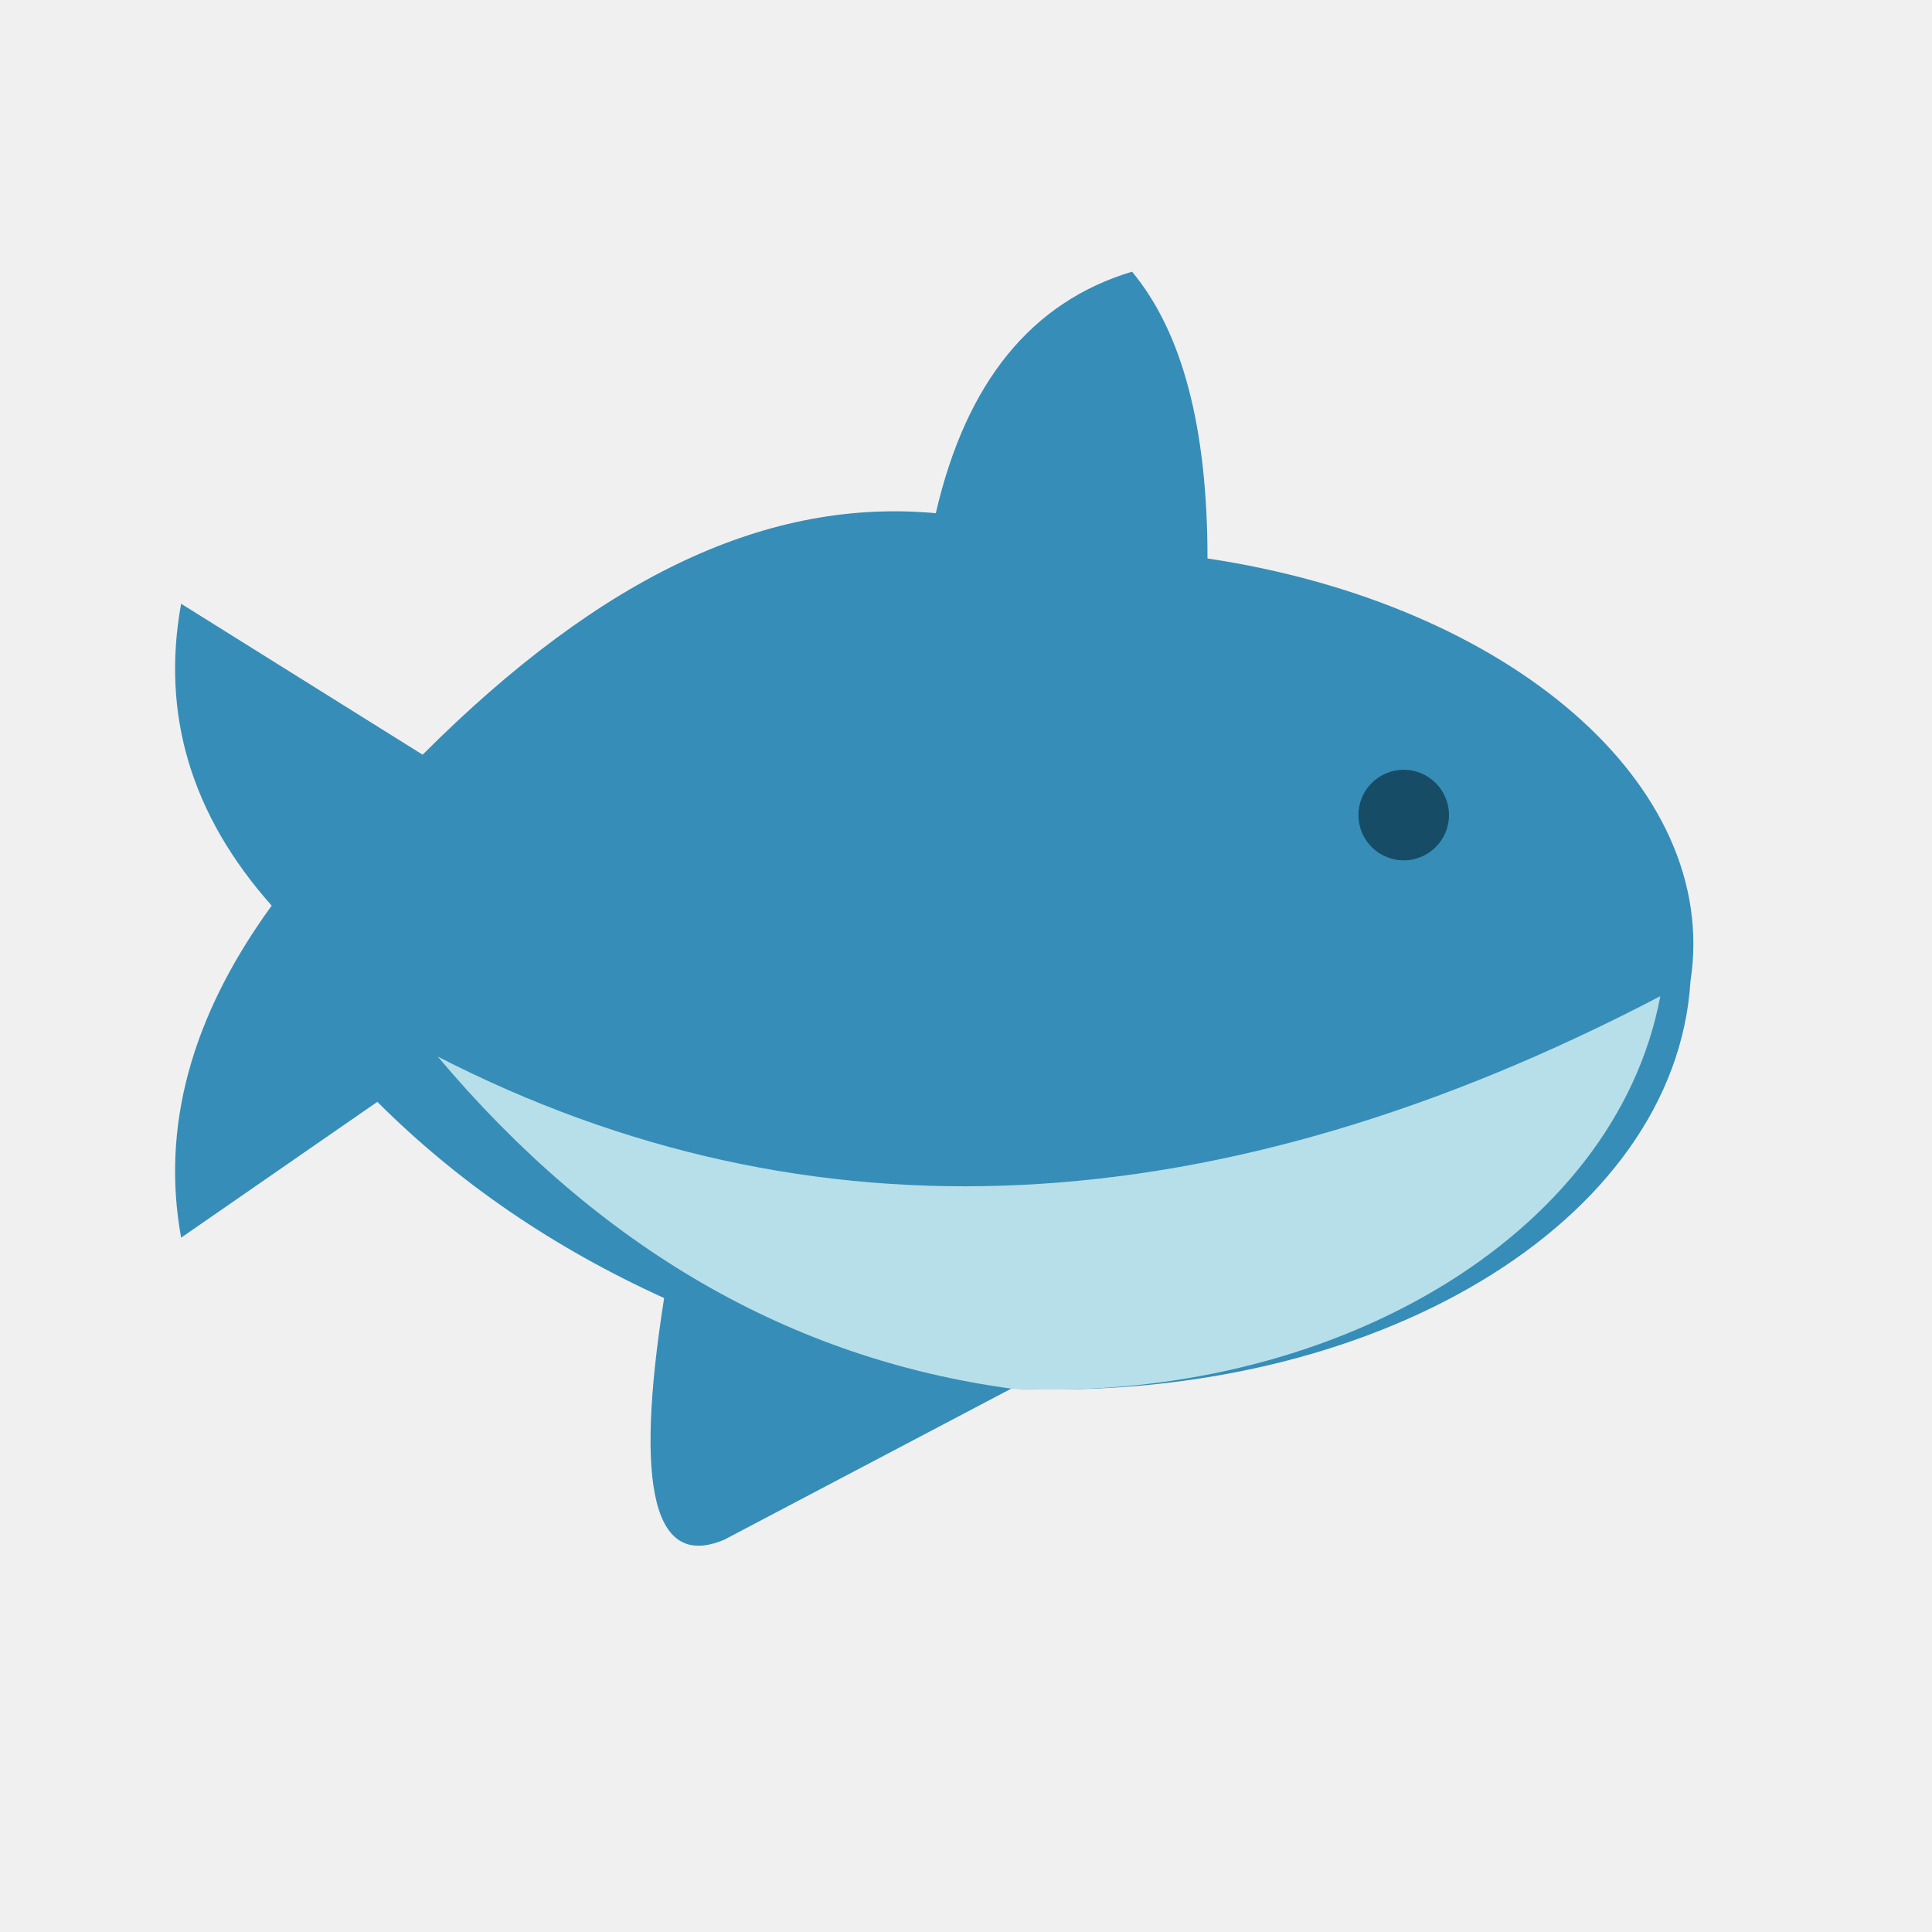
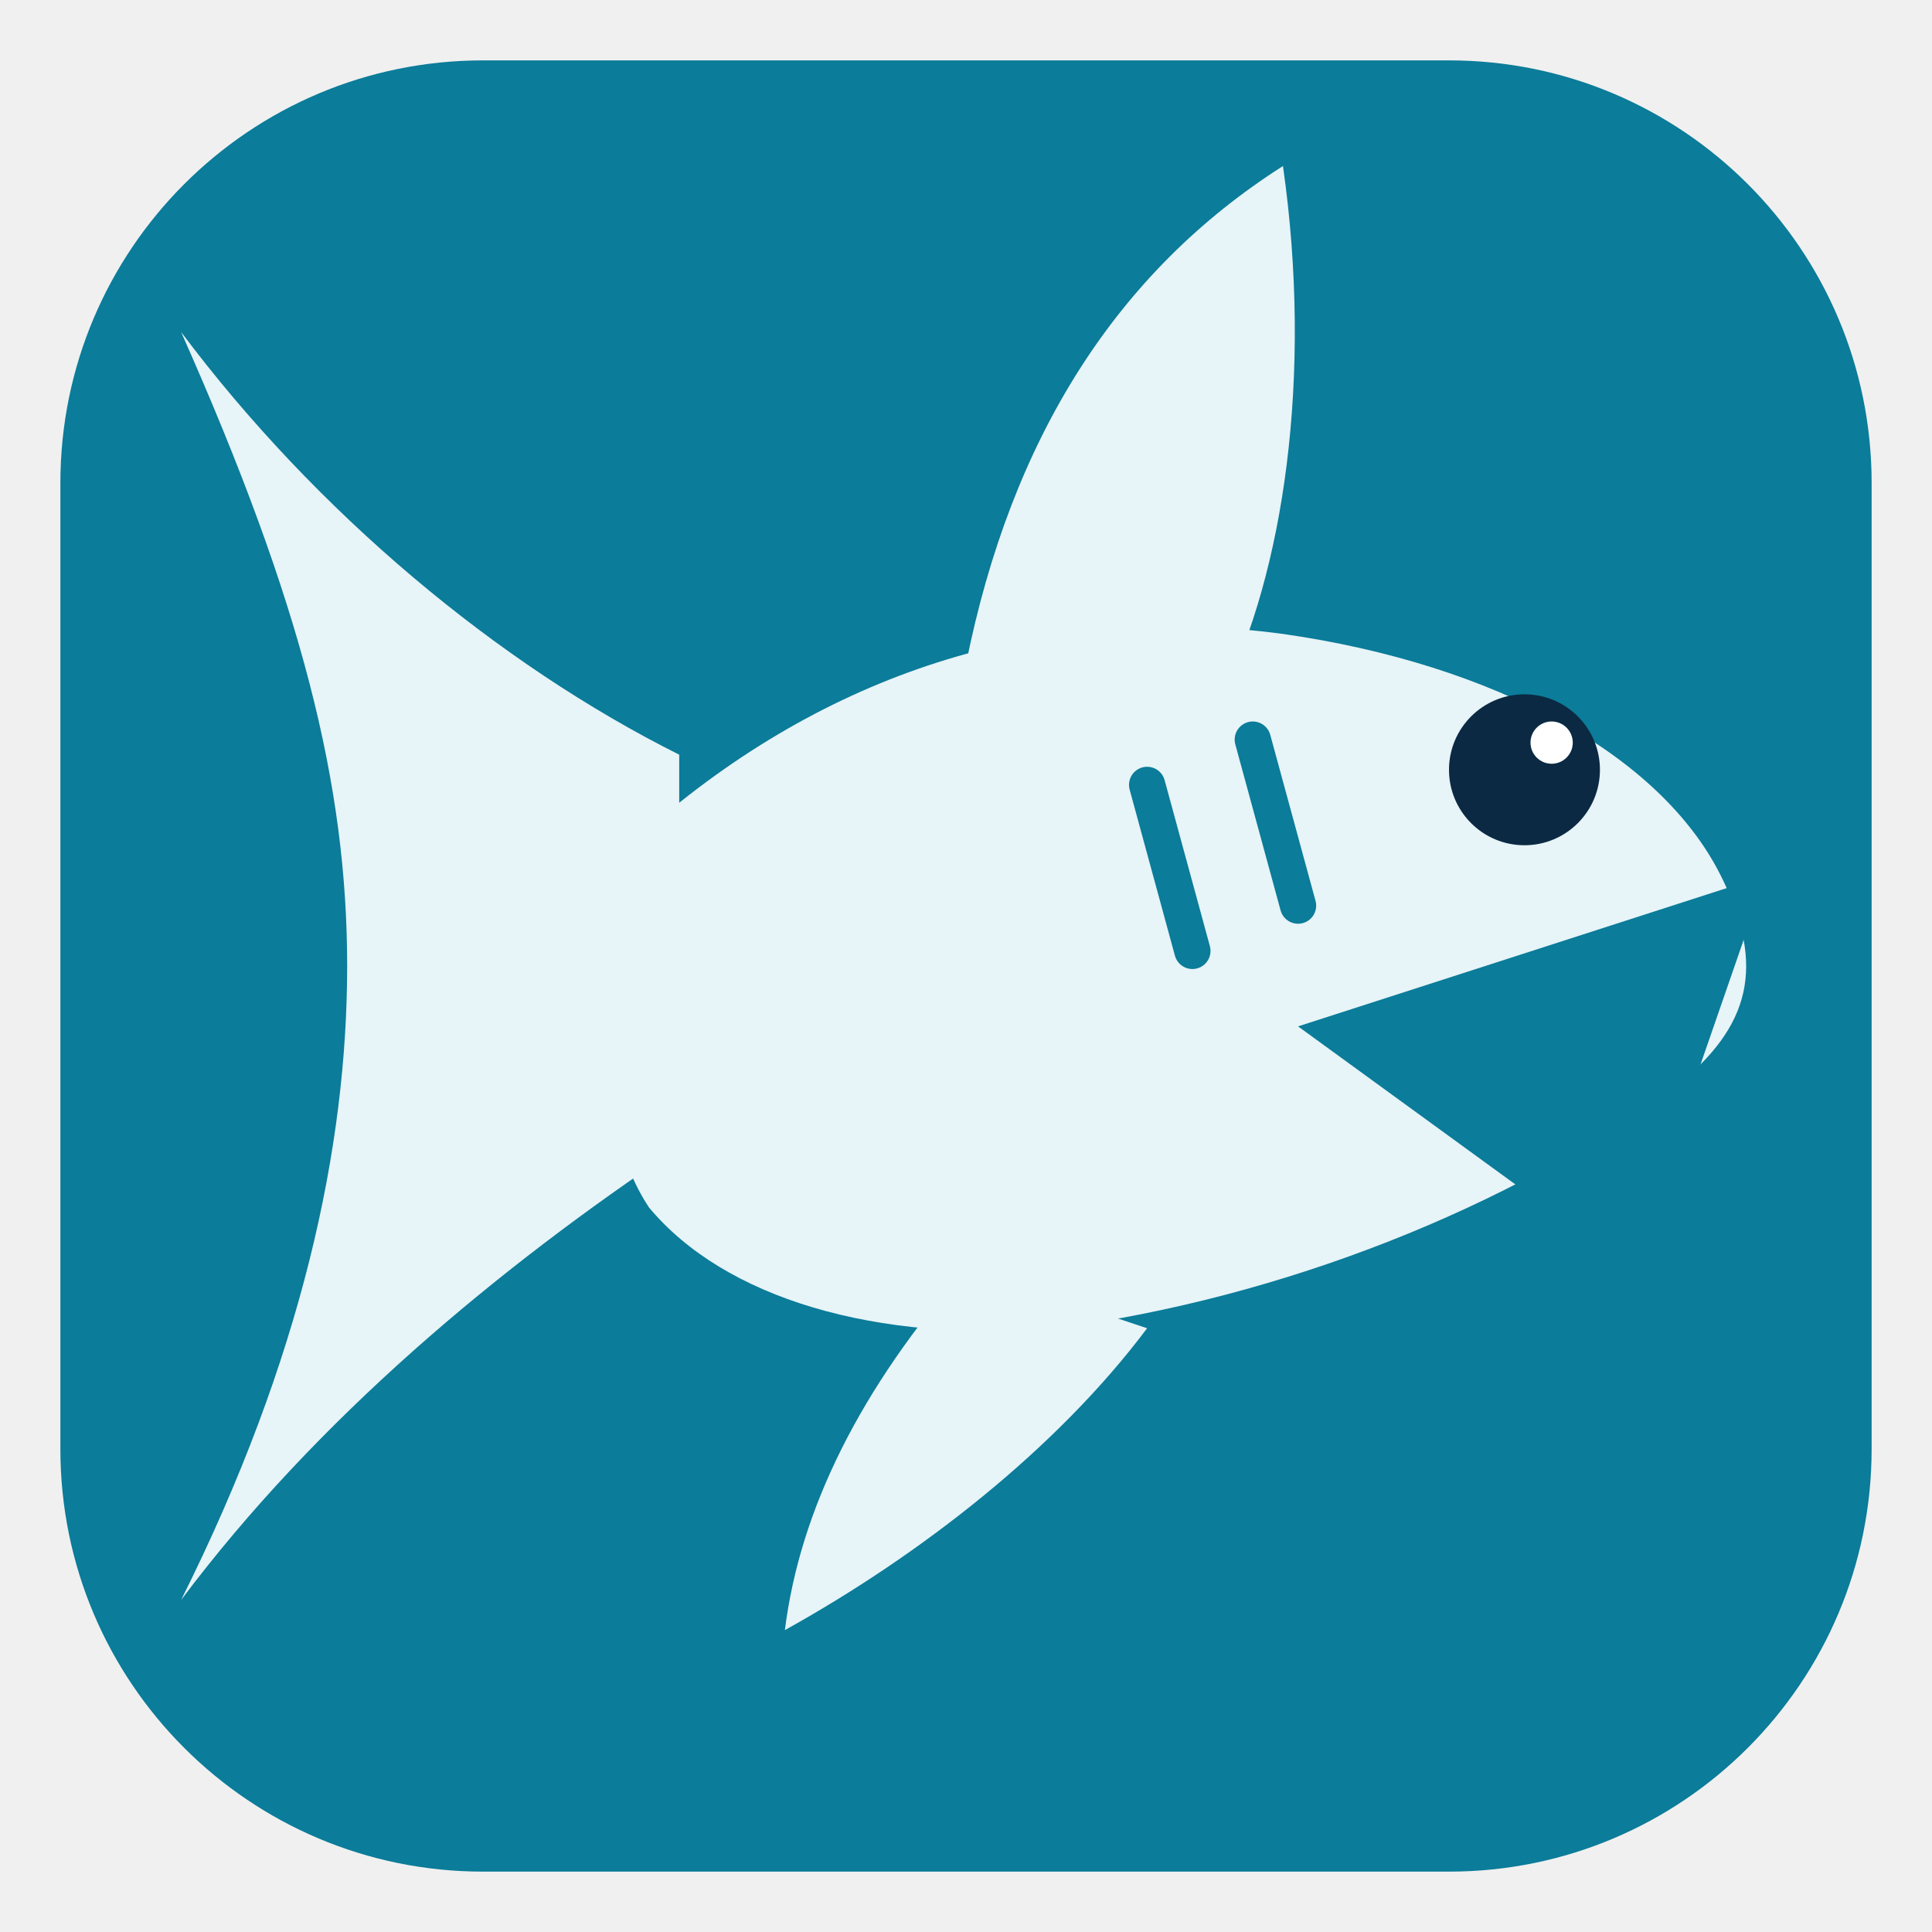
<svg xmlns="http://www.w3.org/2000/svg" viewBox="0 0 128 128">
-   <path fill="#368DB8" d="M28 50 C40 38 51 33 62 34 Q65 21 75 18 Q80 24 80 37 C100 40 114 52 112 65 C111 81 91 93 67 92 L48 102 Q41 105 44 86 Q33 81 25 73 L12 82 Q10 71 18 60 Q10 51 12 40 Z" />
-   <path fill="#B7DFE9" d="M29 70 Q66 89 110 66 C107 82 88 93 67 92 Q45 89 29 70 Z" />
-   <path fill="#174C67" d="M96 54 A3 3 0 1 1 90 54 A3 3 0 1 1 96 54 Z" />
+   <rect x="4" y="4" width="120" height="120" rx="28" fill="#0B7C99" />
+   <g fill="#E7F4F8">
+     <path d="M 64,44 C 67,29 74,18 85,11 C 87,25 85,38 81,46 Z" />
+     <path d="M 64,84 C 57,92 53,100 52,108 C 61,103 70,96 76,88 Z" />
+     <path d="M 45,50 C 33,44 21,34 12,22 C 20,40 23,52 23,64 C 23,76 20,90 12,106 C 21,94 33,84 45,76 Z" />
+     <path d="M 44,54 C 56,44 70,40 85,42 C 99,44 110,50 114,58 C 117,64 116,68 111,72 C 100,80 85,86 70,88 C 58,89 48,86 43,80 C 39,74 39,62 44,54 Z" />
+     <path d="M 112,59.4 L 104,61.4 L 108,70 Z" />
+     <path d="M 98,62.4 L 90,64.4 L 94,73 Z" />
+     <path d="M 103,79 L 96,75 L 100,67.6 Z" />
+     <path d="M 92,74.6 L 86,70.6 L 89,63 Z" />
+   </g>
+   <path d="M 117,58 L 86,68 L 108,84 Z" fill="#0B7C99" />
+   <g stroke="#0B7C99" stroke-width="2.4" stroke-linecap="round" fill="none">
+     <path d="M 76,52 L 79,63" />
+     <path d="M 83,49 L 86,60" />
+   </g>
+   <circle cx="101" cy="51" r="5" fill="#0B2942" />
+   <circle cx="102.8" cy="49.2" r="1.4" fill="#FFFFFF" />
</svg>
